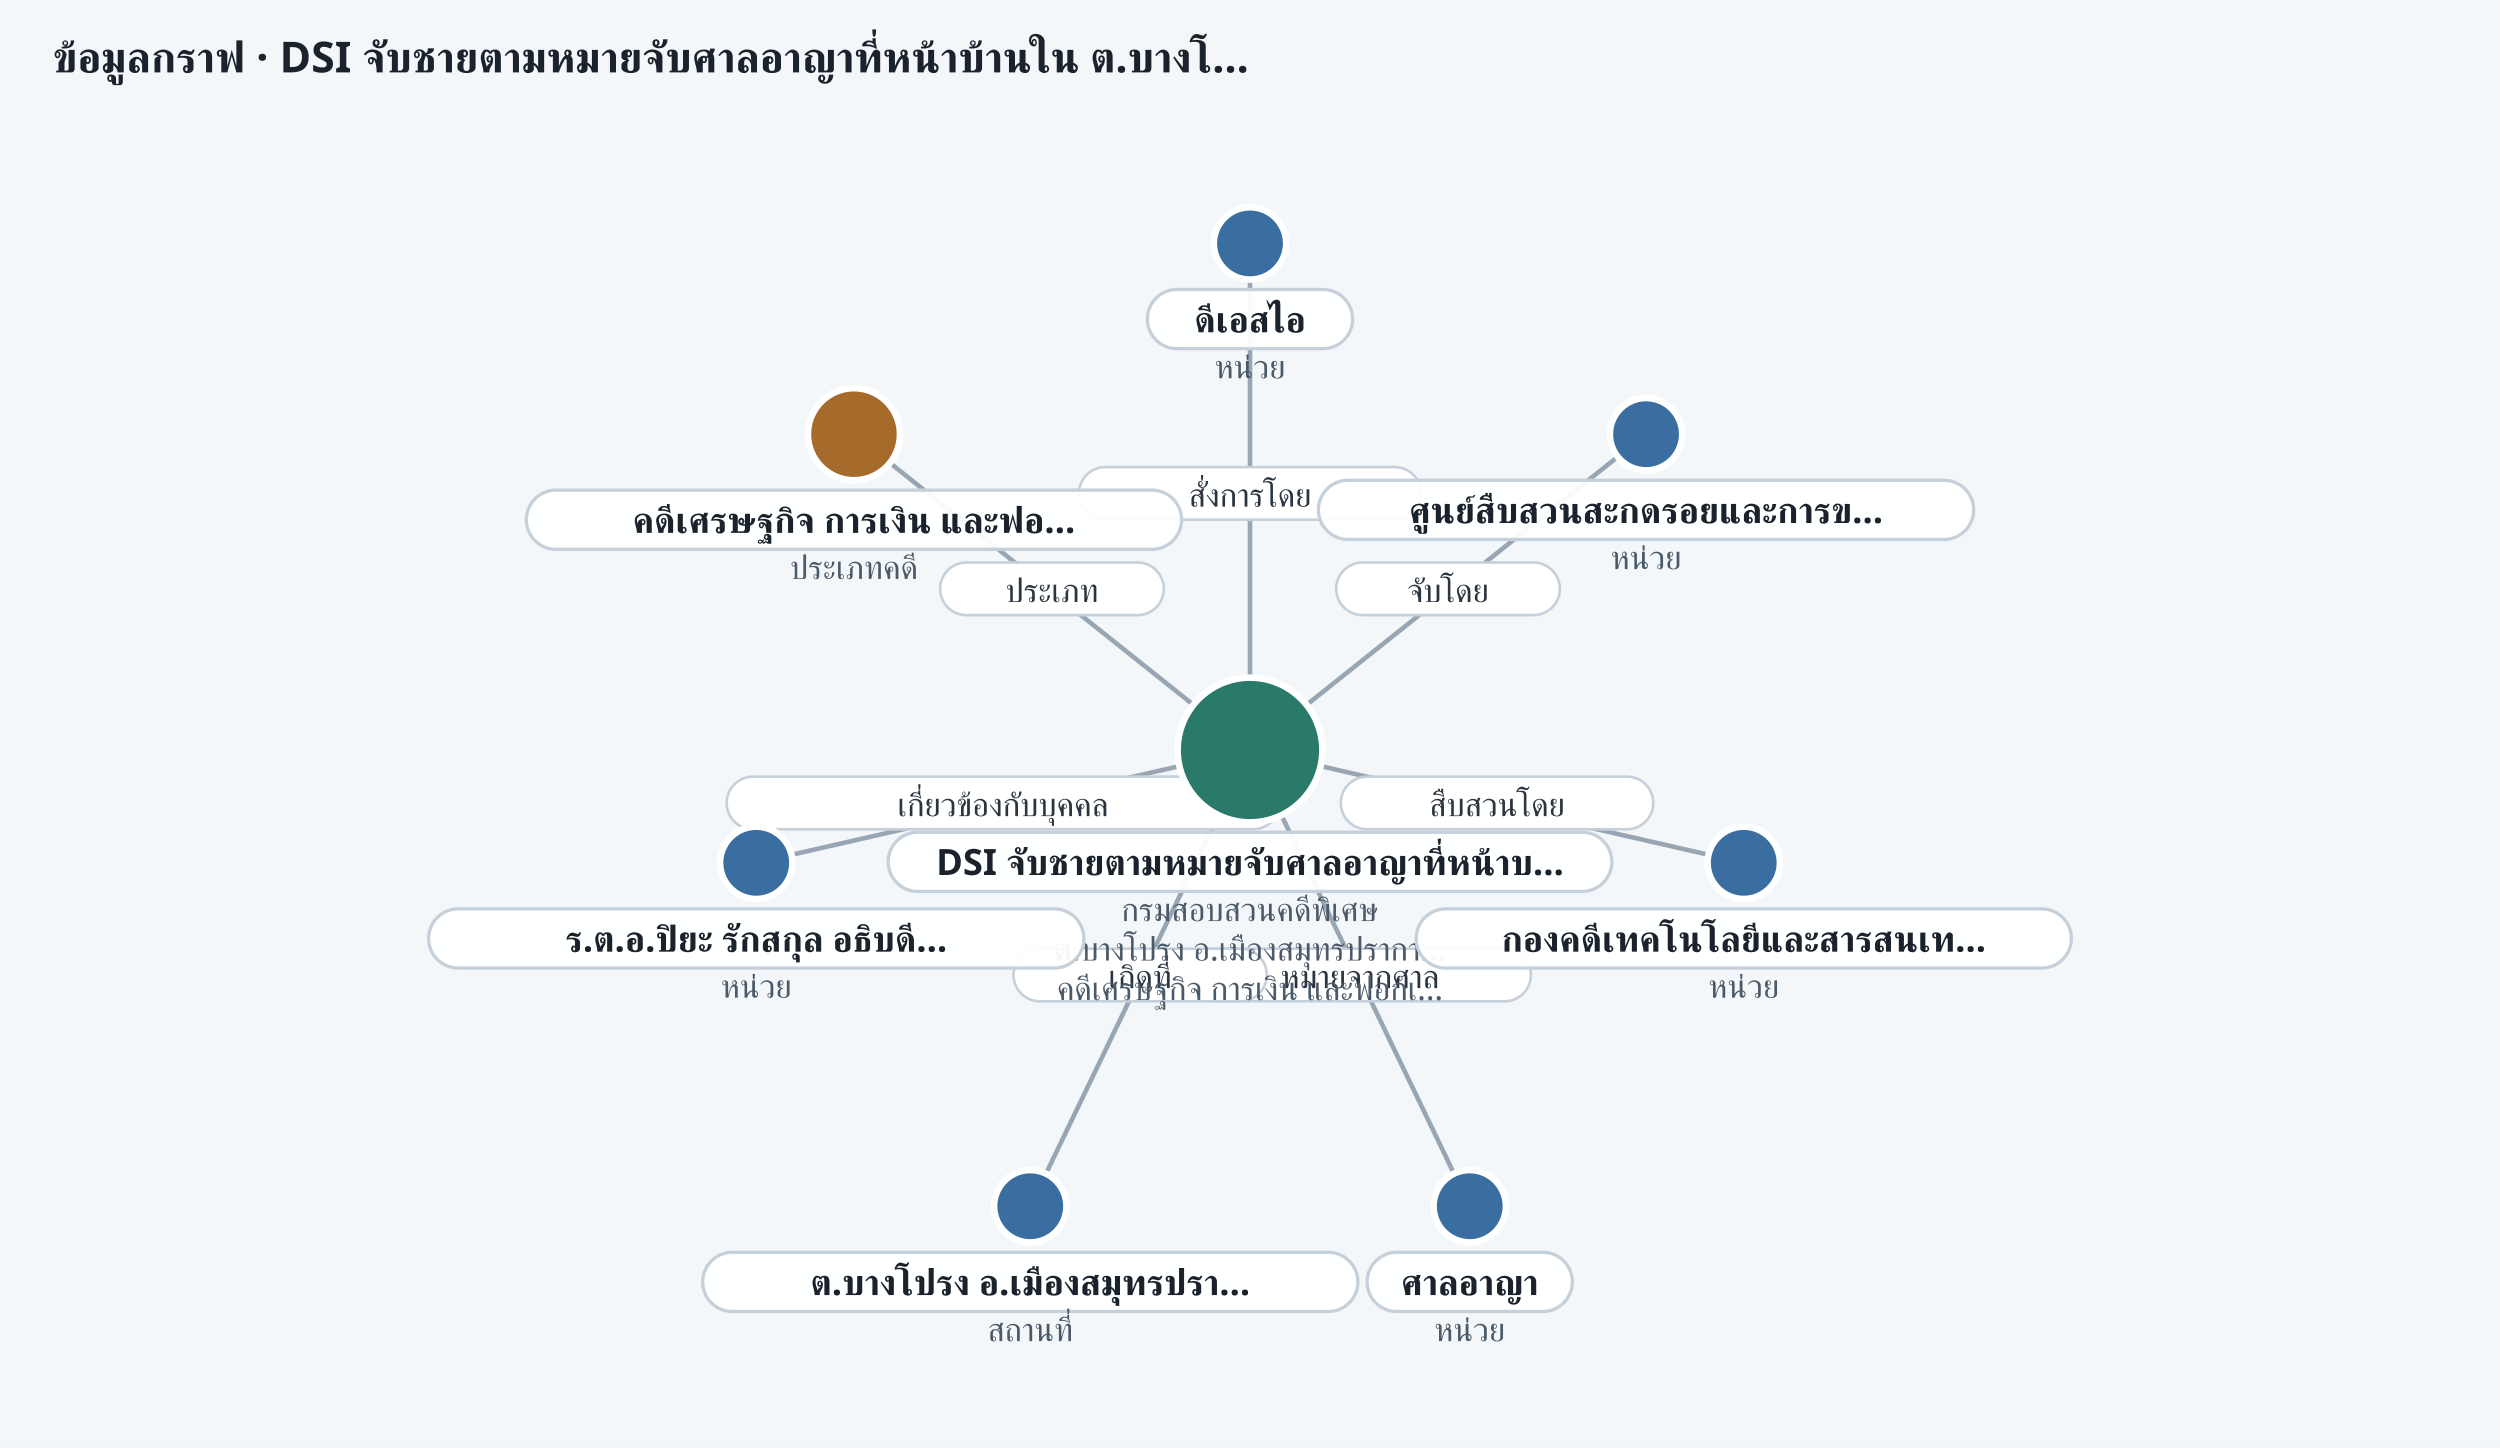
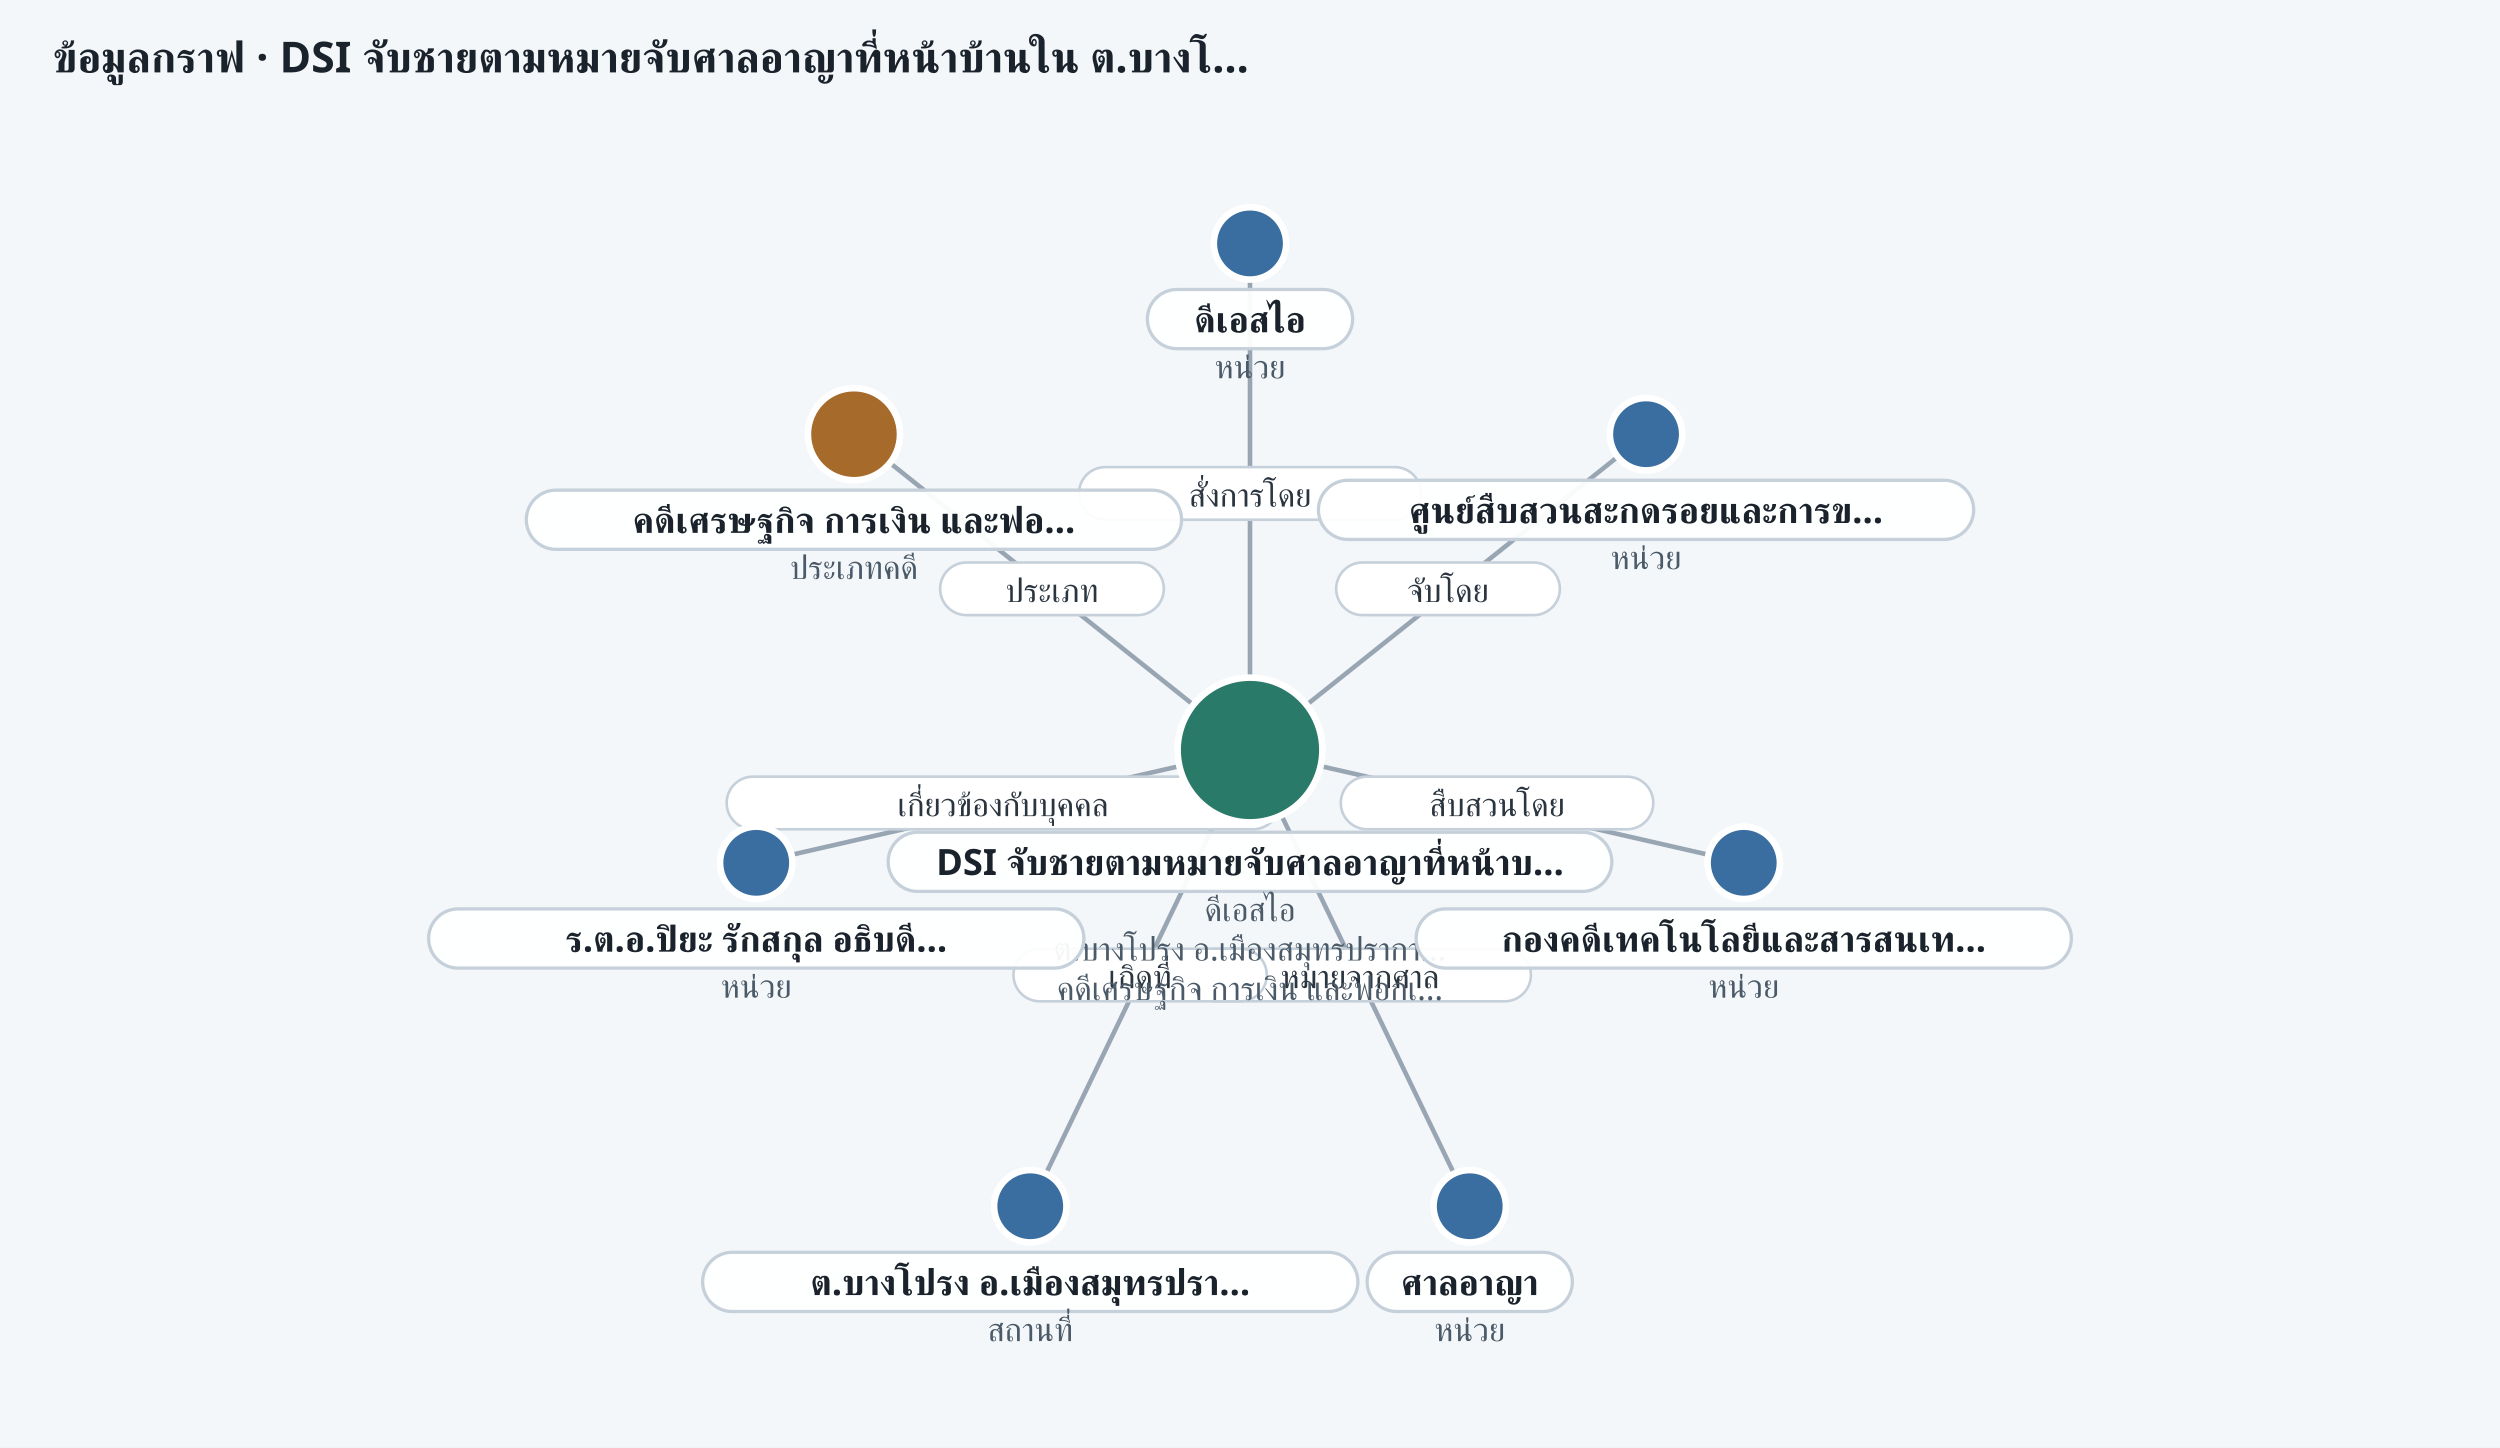
<svg xmlns="http://www.w3.org/2000/svg" width="760" height="440" viewBox="0 0 760 440" role="img" aria-label="ego graph 20261114-econ-01">
  <rect width="100%" height="100%" fill="#f4f7fa" />
  <text x="16" y="22" font-size="13" font-weight="700" fill="#1a222c" font-family="Sarabun, Anuphan, sans-serif">ข้อมูลกราฟ · DSI จับชายตามหมายจับศาลอาญาที่หน้าบ้านใน ต.บางโ…</text>
  <line x1="380.0" y1="228.0" x2="380.0" y2="74.0" stroke="#7a8a9a" stroke-width="1.4" opacity="0.75" />
  <rect x="328.0" y="142.0" width="104.0" height="16" rx="8" fill="#fff" stroke="#c5d0da" stroke-width="0.8" />
  <text x="380.0" y="154.0" text-anchor="middle" font-size="10" fill="#2a3540" font-family="Sarabun, Anuphan, sans-serif">สั่งการโดย</text>
  <line x1="380.0" y1="228.0" x2="500.4" y2="132.0" stroke="#7a8a9a" stroke-width="1.4" opacity="0.75" />
  <rect x="406.2" y="171.0" width="68.0" height="16" rx="8" fill="#fff" stroke="#c5d0da" stroke-width="0.8" />
  <text x="440.2" y="183.0" text-anchor="middle" font-size="10" fill="#2a3540" font-family="Sarabun, Anuphan, sans-serif">จับโดย</text>
  <line x1="380.0" y1="228.0" x2="530.1" y2="262.3" stroke="#7a8a9a" stroke-width="1.4" opacity="0.75" />
  <rect x="407.6" y="236.1" width="95.0" height="16" rx="8" fill="#fff" stroke="#c5d0da" stroke-width="0.8" />
  <text x="455.1" y="248.1" text-anchor="middle" font-size="10" fill="#2a3540" font-family="Sarabun, Anuphan, sans-serif">สืบสวนโดย</text>
  <line x1="380.0" y1="228.0" x2="446.8" y2="366.7" stroke="#7a8a9a" stroke-width="1.4" opacity="0.75" />
  <rect x="361.4" y="288.4" width="104.0" height="16" rx="8" fill="#fff" stroke="#c5d0da" stroke-width="0.8" />
  <text x="413.4" y="300.4" text-anchor="middle" font-size="10" fill="#2a3540" font-family="Sarabun, Anuphan, sans-serif">หมายจากศาล</text>
  <line x1="380.0" y1="228.0" x2="313.2" y2="366.7" stroke="#7a8a9a" stroke-width="1.4" opacity="0.75" />
  <rect x="308.1" y="288.4" width="77.0" height="16" rx="8" fill="#fff" stroke="#c5d0da" stroke-width="0.8" />
  <text x="346.6" y="300.4" text-anchor="middle" font-size="10" fill="#2a3540" font-family="Sarabun, Anuphan, sans-serif">เกิดที่</text>
  <line x1="380.0" y1="228.0" x2="229.9" y2="262.3" stroke="#7a8a9a" stroke-width="1.4" opacity="0.75" />
  <rect x="220.9" y="236.1" width="168.0" height="16" rx="8" fill="#fff" stroke="#c5d0da" stroke-width="0.8" />
  <text x="304.9" y="248.1" text-anchor="middle" font-size="10" fill="#2a3540" font-family="Sarabun, Anuphan, sans-serif">เกี่ยวข้องกับบุคคล</text>
  <line x1="380.0" y1="228.0" x2="259.6" y2="132.0" stroke="#7a8a9a" stroke-width="1.4" opacity="0.75" />
  <rect x="285.8" y="171.0" width="68.0" height="16" rx="8" fill="#fff" stroke="#c5d0da" stroke-width="0.8" />
  <text x="319.8" y="183.0" text-anchor="middle" font-size="10" fill="#2a3540" font-family="Sarabun, Anuphan, sans-serif">ประเภท</text>
  <circle cx="380.0" cy="228.0" r="22" fill="#2a7a6a" stroke="#fff" stroke-width="2" />
  <rect x="270.0" y="253.0" width="220.0" height="18" rx="9" fill="rgba(255,255,255,0.94)" stroke="#c5d0da" />
  <text x="380.0" y="266.0" text-anchor="middle" font-size="11" font-weight="600" fill="#1a222c" font-family="Sarabun, Anuphan, sans-serif">DSI จับชายตามหมายจับศาลอาญาที่หน้าบ…</text>
-   <text x="380.0" y="280.0" text-anchor="middle" font-size="10" fill="#4a5a68" font-family="Sarabun, Anuphan, sans-serif">กรมสอบสวนคดีพิเศษ</text>
+   <text x="380.0" y="280.0" text-anchor="middle" font-size="10" fill="#4a5a68" font-family="Sarabun, Anuphan, sans-serif">ดีเอสไอ</text>
  <text x="380.0" y="292.0" text-anchor="middle" font-size="10" fill="#4a5a68" font-family="Sarabun, Anuphan, sans-serif">ต.บางโปรง อ.เมืองสมุทรปรากา…</text>
  <text x="380.0" y="304.0" text-anchor="middle" font-size="10" fill="#4a5a68" font-family="Sarabun, Anuphan, sans-serif">คดีเศรษฐกิจ การเงิน และฟอกเ…</text>
  <circle cx="380.0" cy="74.0" r="11" fill="#3a6ea0" stroke="#fff" stroke-width="2" />
  <rect x="348.8" y="88.0" width="62.4" height="18" rx="9" fill="rgba(255,255,255,0.94)" stroke="#c5d0da" />
  <text x="380.0" y="101.0" text-anchor="middle" font-size="11" font-weight="600" fill="#1a222c" font-family="Sarabun, Anuphan, sans-serif">ดีเอสไอ</text>
  <text x="380.0" y="115.0" text-anchor="middle" font-size="10" fill="#4a5a68" font-family="Sarabun, Anuphan, sans-serif">หน่วย</text>
  <circle cx="500.4" cy="132.0" r="11" fill="#3a6ea0" stroke="#fff" stroke-width="2" />
  <rect x="400.8" y="146.0" width="199.2" height="18" rx="9" fill="rgba(255,255,255,0.94)" stroke="#c5d0da" />
  <text x="500.4" y="159.0" text-anchor="middle" font-size="11" font-weight="600" fill="#1a222c" font-family="Sarabun, Anuphan, sans-serif">ศูนย์สืบสวนสะกดรอยและการข…</text>
  <text x="500.4" y="173.0" text-anchor="middle" font-size="10" fill="#4a5a68" font-family="Sarabun, Anuphan, sans-serif">หน่วย</text>
  <circle cx="530.1" cy="262.3" r="11" fill="#3a6ea0" stroke="#fff" stroke-width="2" />
  <rect x="430.5" y="276.3" width="199.2" height="18" rx="9" fill="rgba(255,255,255,0.94)" stroke="#c5d0da" />
  <text x="530.1" y="289.3" text-anchor="middle" font-size="11" font-weight="600" fill="#1a222c" font-family="Sarabun, Anuphan, sans-serif">กองคดีเทคโนโลยีและสารสนเท…</text>
  <text x="530.1" y="303.3" text-anchor="middle" font-size="10" fill="#4a5a68" font-family="Sarabun, Anuphan, sans-serif">หน่วย</text>
  <circle cx="446.8" cy="366.7" r="11" fill="#3a6ea0" stroke="#fff" stroke-width="2" />
  <rect x="415.6" y="380.7" width="62.4" height="18" rx="9" fill="rgba(255,255,255,0.94)" stroke="#c5d0da" />
  <text x="446.8" y="393.7" text-anchor="middle" font-size="11" font-weight="600" fill="#1a222c" font-family="Sarabun, Anuphan, sans-serif">ศาลอาญา</text>
  <text x="446.8" y="407.7" text-anchor="middle" font-size="10" fill="#4a5a68" font-family="Sarabun, Anuphan, sans-serif">หน่วย</text>
  <circle cx="313.2" cy="366.7" r="11" fill="#3a6ea0" stroke="#fff" stroke-width="2" />
  <rect x="213.6" y="380.7" width="199.2" height="18" rx="9" fill="rgba(255,255,255,0.94)" stroke="#c5d0da" />
  <text x="313.2" y="393.7" text-anchor="middle" font-size="11" font-weight="600" fill="#1a222c" font-family="Sarabun, Anuphan, sans-serif">ต.บางโปรง อ.เมืองสมุทรปรา…</text>
  <text x="313.2" y="407.7" text-anchor="middle" font-size="10" fill="#4a5a68" font-family="Sarabun, Anuphan, sans-serif">สถานที่</text>
  <circle cx="229.9" cy="262.3" r="11" fill="#3a6ea0" stroke="#fff" stroke-width="2" />
  <rect x="130.3" y="276.3" width="199.2" height="18" rx="9" fill="rgba(255,255,255,0.94)" stroke="#c5d0da" />
  <text x="229.9" y="289.3" text-anchor="middle" font-size="11" font-weight="600" fill="#1a222c" font-family="Sarabun, Anuphan, sans-serif">ร.ต.อ.ปิยะ รักสกุล อธิบดี…</text>
  <text x="229.9" y="303.3" text-anchor="middle" font-size="10" fill="#4a5a68" font-family="Sarabun, Anuphan, sans-serif">หน่วย</text>
  <circle cx="259.6" cy="132.0" r="14" fill="#a66b2a" stroke="#fff" stroke-width="2" />
  <rect x="160.0" y="149.0" width="199.2" height="18" rx="9" fill="rgba(255,255,255,0.94)" stroke="#c5d0da" />
  <text x="259.6" y="162.0" text-anchor="middle" font-size="11" font-weight="600" fill="#1a222c" font-family="Sarabun, Anuphan, sans-serif">คดีเศรษฐกิจ การเงิน และฟอ…</text>
  <text x="259.6" y="176.0" text-anchor="middle" font-size="10" fill="#4a5a68" font-family="Sarabun, Anuphan, sans-serif">ประเภทคดี</text>
</svg>
